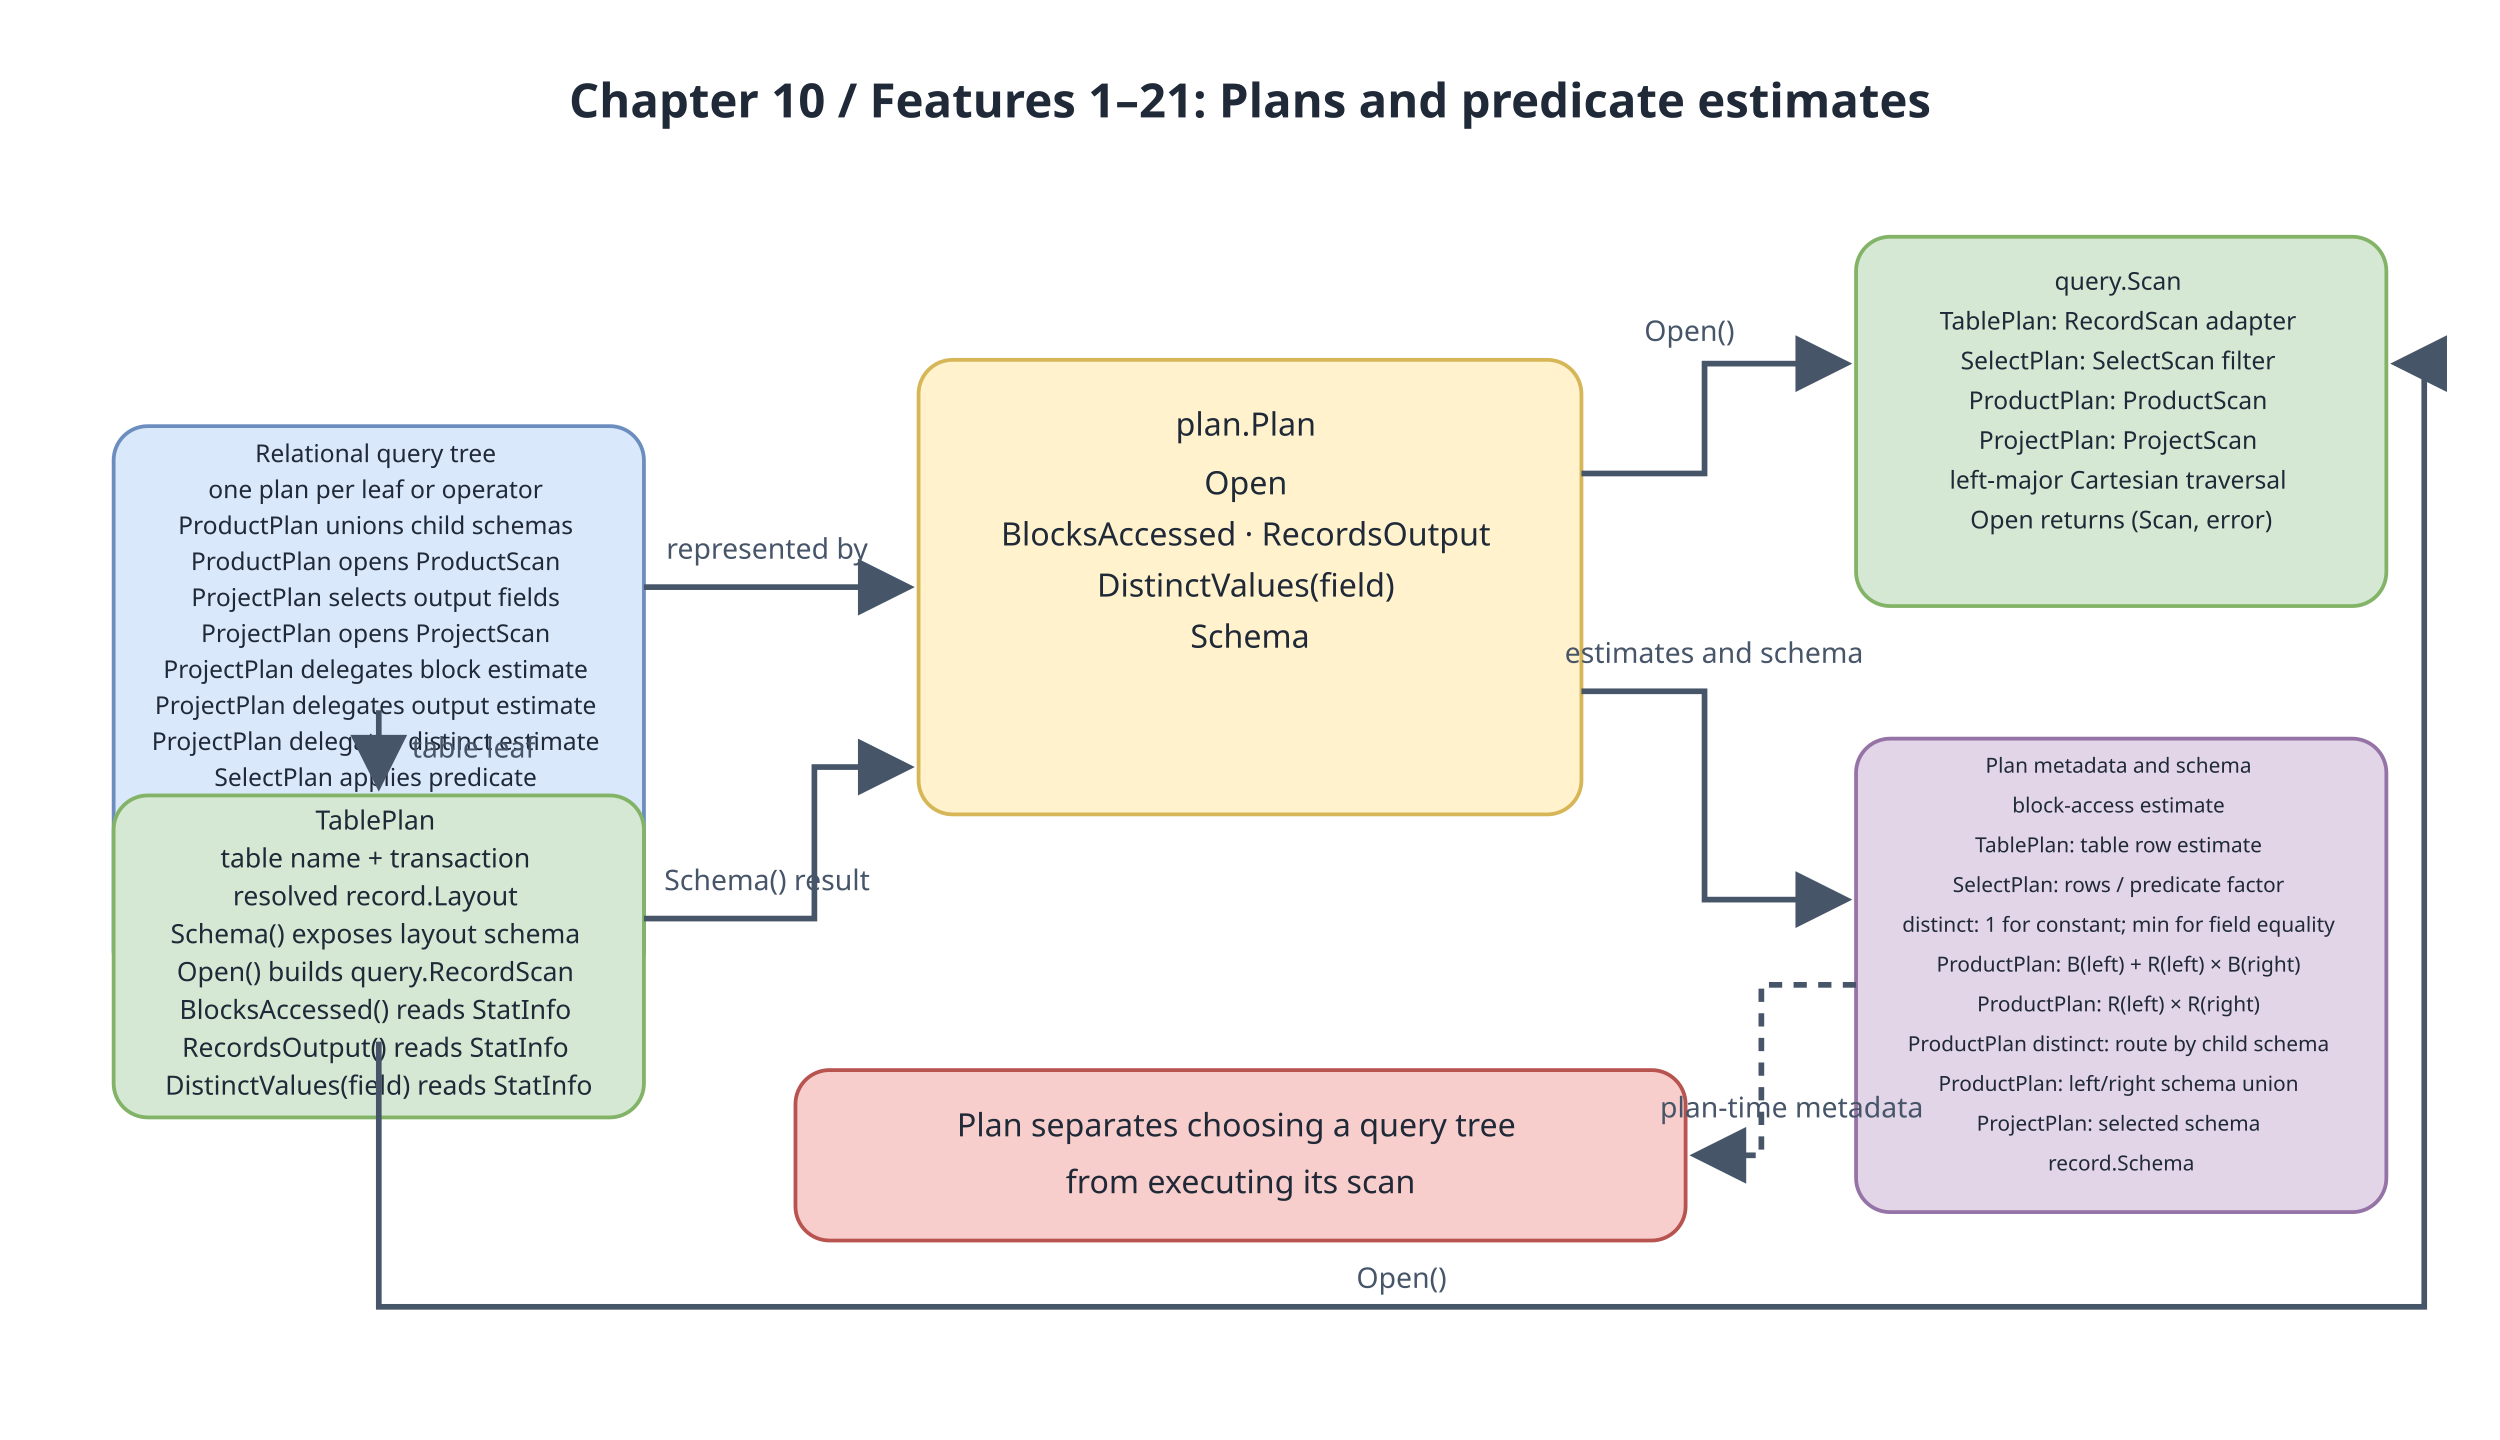
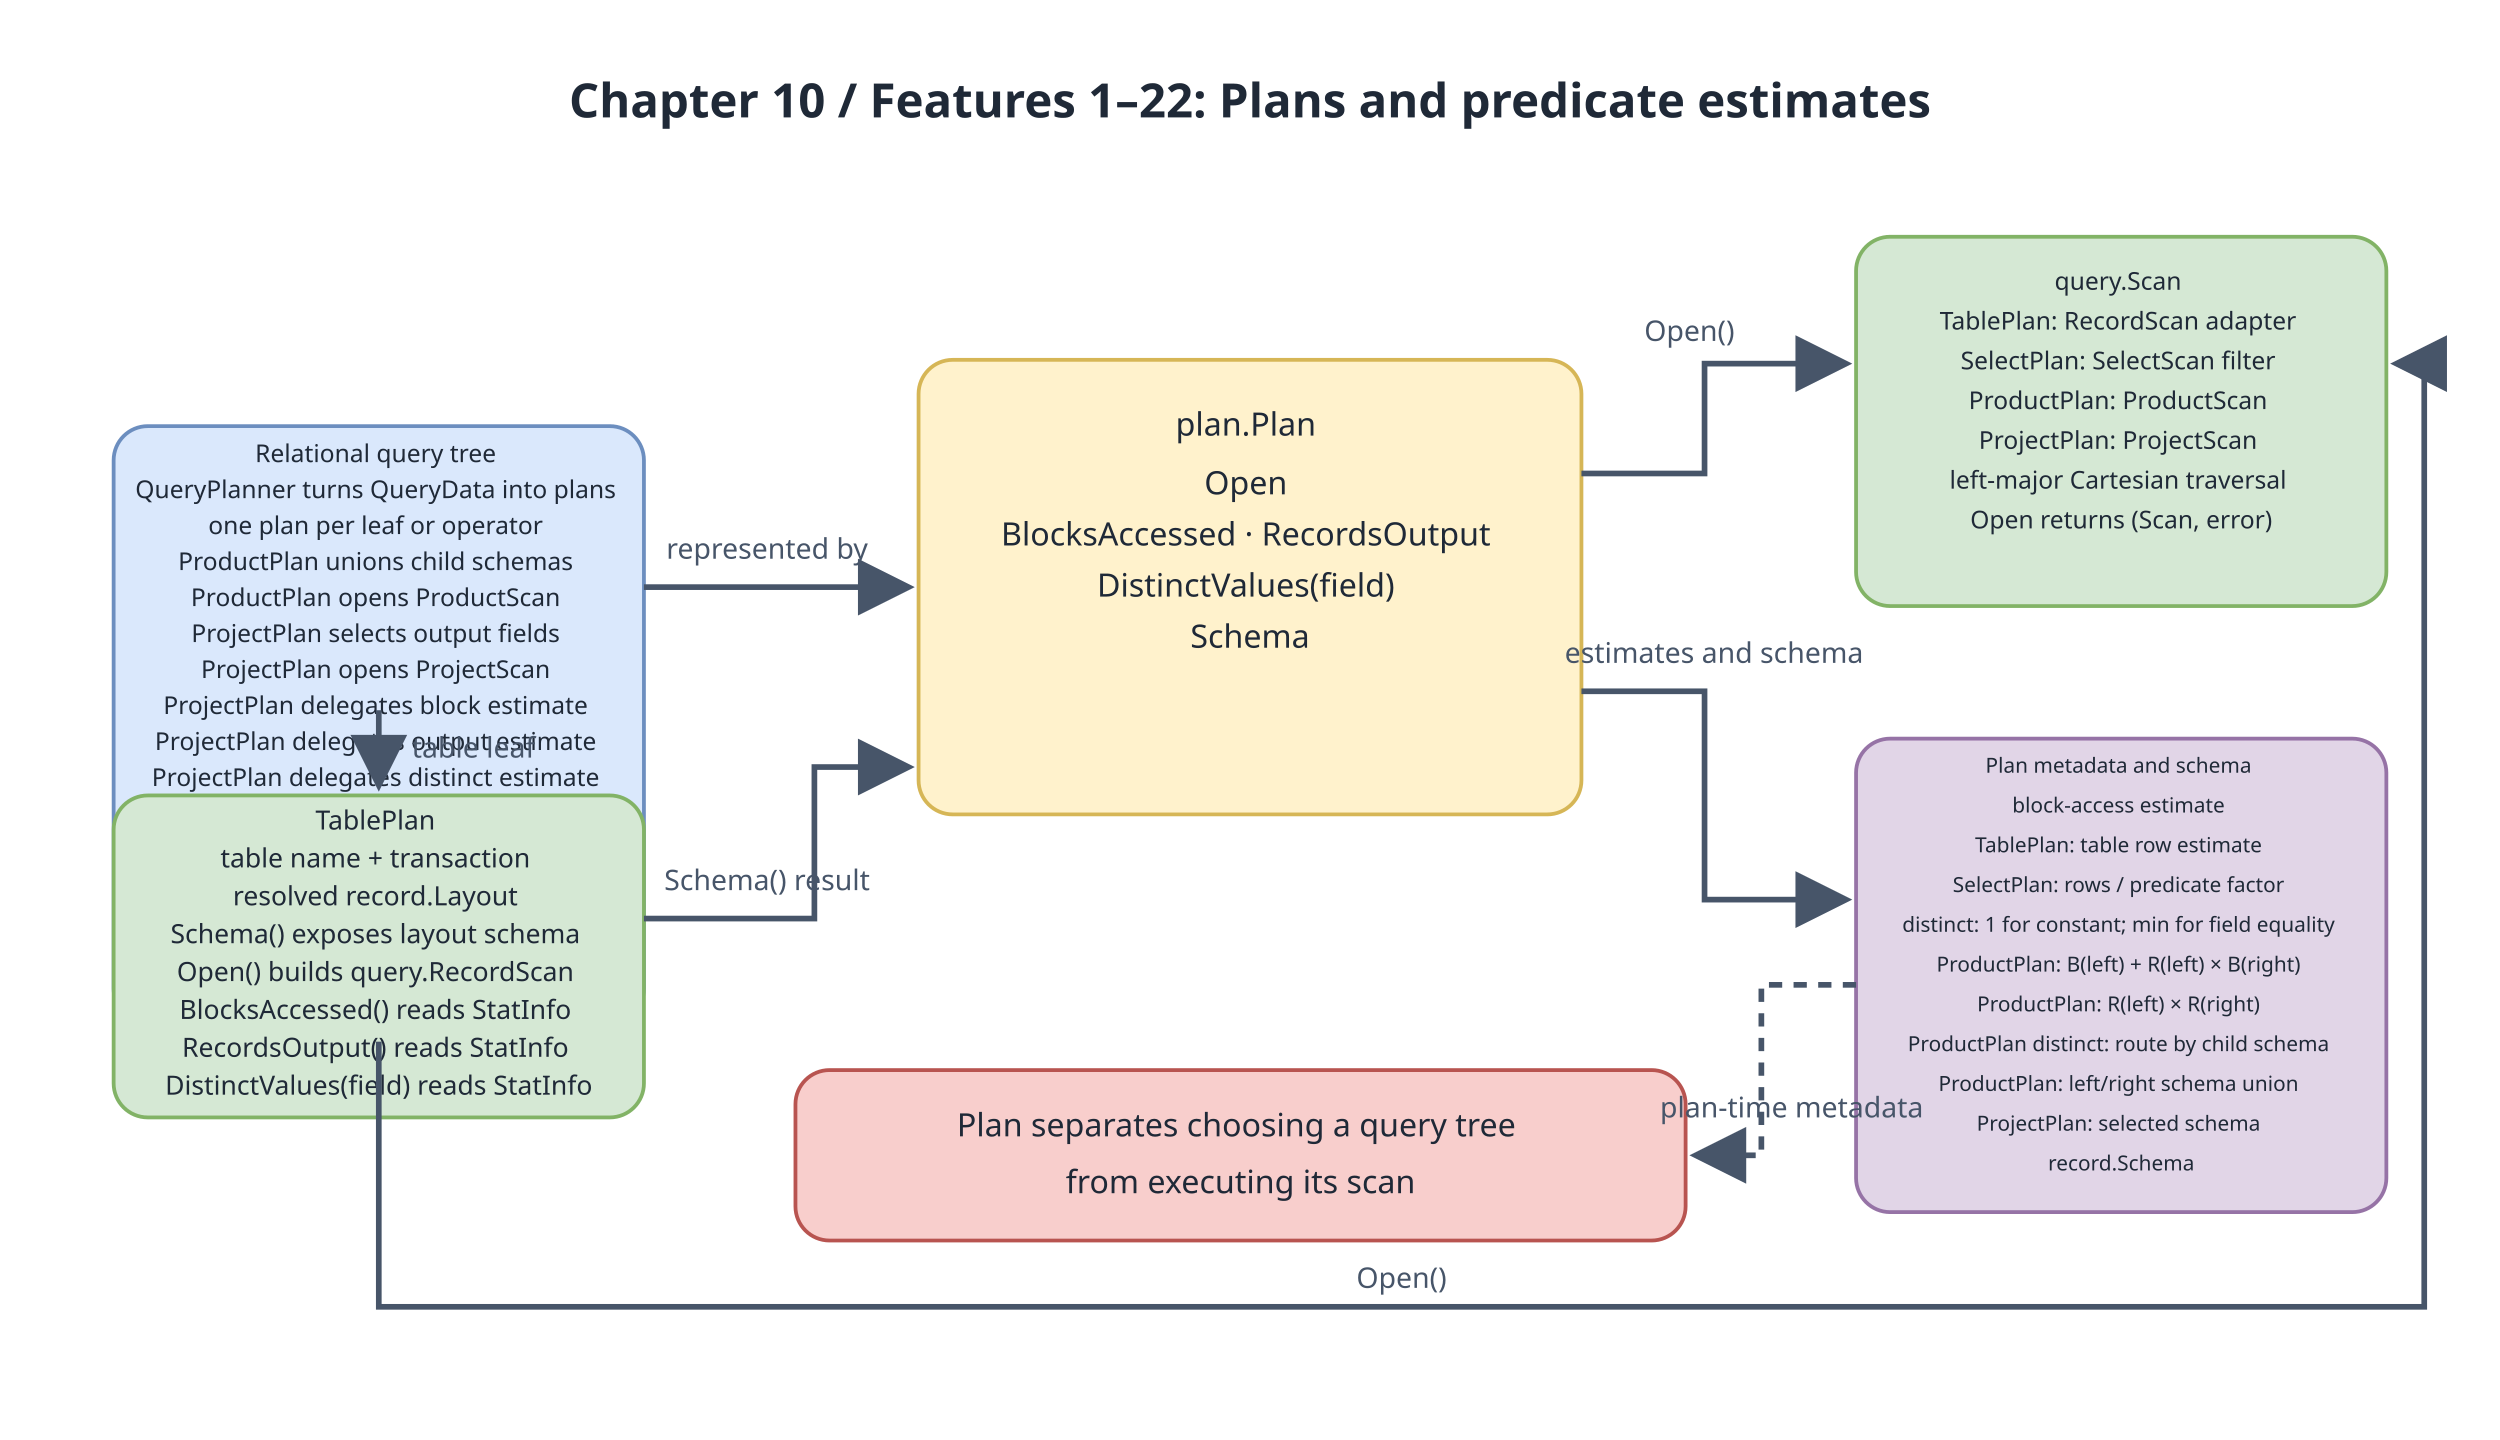
<svg xmlns="http://www.w3.org/2000/svg" width="1320" height="760" viewBox="0 0 1320 760" role="img" aria-labelledby="title description">
  <defs>
    <marker id="arrow" markerWidth="10" markerHeight="10" refX="8" refY="5" orient="auto">
      <path d="M0,0 L10,5 L0,10 z" fill="#475569" />
    </marker>
    <style>.title{font:700 25px sans-serif;fill:#1f2937}.box{stroke-width:2;rx:18;ry:18}.label{font:17px sans-serif;fill:#1f2937;text-anchor:middle}.small{font:15px sans-serif;fill:#475569;text-anchor:middle}.edge{stroke:#475569;stroke-width:3;fill:none;marker-end:url(#arrow)}</style>
  </defs>
-   <text class="title" x="660" y="62" text-anchor="middle">Chapter 10 / Features 1–21: Plans and predicate estimates</text>
-   <rect class="box" x="60" y="225" width="280" height="295" fill="#dae8fc" stroke="#6c8ebf" />
+   <text class="title" x="660" y="62" text-anchor="middle">Chapter 10 / Features 1–22: Plans and predicate estimates</text>
+   <rect class="box" x="60" y="225" width="280" height="315" fill="#dae8fc" stroke="#6c8ebf" />
  <text class="label" x="200" y="244" style="font-size:13px">
    <tspan x="200">Relational query tree</tspan>
+     <tspan x="200" dy="19">QueryPlanner turns QueryData into plans</tspan>
    <tspan x="200" dy="19">one plan per leaf or operator</tspan>
    <tspan x="200" dy="19">ProductPlan unions child schemas</tspan>
    <tspan x="200" dy="19">ProductPlan opens ProductScan</tspan>
    <tspan x="200" dy="19">ProjectPlan selects output fields</tspan>
    <tspan x="200" dy="19">ProjectPlan opens ProjectScan</tspan>
    <tspan x="200" dy="19">ProjectPlan delegates block estimate</tspan>
    <tspan x="200" dy="19">ProjectPlan delegates output estimate</tspan>
    <tspan x="200" dy="19">ProjectPlan delegates distinct estimate</tspan>
    <tspan x="200" dy="19">SelectPlan applies predicate</tspan>
    <tspan x="200" dy="19">Schema() preserves child fields</tspan>
    <tspan x="200" dy="19">BlocksAccessed inherits estimate</tspan>
    <tspan x="200" dy="19">RecordsOutput divides by selectivity</tspan>
    <tspan x="200" dy="19">DistinctValues uses equalities</tspan>
  </text>
  <rect class="box" x="60" y="420" width="280" height="170" fill="#d5e8d4" stroke="#82b366" />
  <text class="label" x="200" y="438" style="font-size:14px">
    <tspan x="200">TablePlan</tspan>
    <tspan x="200" dy="20">table name + transaction</tspan>
    <tspan x="200" dy="20">resolved record.Layout</tspan>
    <tspan x="200" dy="20">Schema() exposes layout schema</tspan>
    <tspan x="200" dy="20">Open() builds query.RecordScan</tspan>
    <tspan x="200" dy="20">BlocksAccessed() reads StatInfo</tspan>
    <tspan x="200" dy="20">RecordsOutput() reads StatInfo</tspan>
    <tspan x="200" dy="20">DistinctValues(field) reads StatInfo</tspan>
  </text>
  <rect class="box" x="485" y="190" width="350" height="240" fill="#fff2cc" stroke="#d6b656" />
  <text class="label" x="660" y="230">
    <tspan x="660">plan.Plan</tspan>
    <tspan x="660" dy="31">Open</tspan>
    <tspan x="660" dy="27">BlocksAccessed · RecordsOutput</tspan>
    <tspan x="660" dy="27">DistinctValues(field)</tspan>
    <tspan x="660" dy="27">Schema</tspan>
  </text>
  <rect class="box" x="980" y="125" width="280" height="195" fill="#d5e8d4" stroke="#82b366" />
  <text class="label" x="1120" y="153" style="font-size:13px">
    <tspan x="1120">query.Scan</tspan>
    <tspan x="1120" dy="21">TablePlan: RecordScan adapter</tspan>
    <tspan x="1120" dy="21">SelectPlan: SelectScan filter</tspan>
    <tspan x="1120" dy="21">ProductPlan: ProductScan</tspan>
    <tspan x="1120" dy="21">ProjectPlan: ProjectScan</tspan>
    <tspan x="1120" dy="21">left-major Cartesian traversal</tspan>
    <tspan x="1120" dy="21">Open returns (Scan, error)</tspan>
  </text>
  <rect class="box" x="980" y="390" width="280" height="250" fill="#e1d5e7" stroke="#9673a6" />
  <text class="label" x="1120" y="408" style="font-size:11px">
    <tspan x="1120">Plan metadata and schema</tspan>
    <tspan x="1120" dy="21">block-access estimate</tspan>
    <tspan x="1120" dy="21">TablePlan: table row estimate</tspan>
    <tspan x="1120" dy="21">SelectPlan: rows / predicate factor</tspan>
    <tspan x="1120" dy="21">distinct: 1 for constant; min for field equality</tspan>
    <tspan x="1120" dy="21">ProductPlan: B(left) + R(left) × B(right)</tspan>
    <tspan x="1120" dy="21">ProductPlan: R(left) × R(right)</tspan>
    <tspan x="1120" dy="21">ProductPlan distinct: route by child schema</tspan>
    <tspan x="1120" dy="21">ProductPlan: left/right schema union</tspan>
    <tspan x="1120" dy="21">ProjectPlan: selected schema</tspan>
    <tspan x="1120" dy="21">record.Schema</tspan>
  </text>
  <rect class="box" x="420" y="565" width="470" height="90" fill="#f8cecc" stroke="#b85450" />
  <text class="label" x="655" y="600">
    <tspan x="655">Plan separates choosing a query tree</tspan>
    <tspan x="655" dy="30">from executing its scan</tspan>
  </text>
  <path class="edge" d="M340 310 H477" />
  <text class="small" x="405" y="295">represented by</text>
  <path class="edge" d="M200 375 V412" />
  <text class="small" x="250" y="400">table leaf</text>
  <path class="edge" d="M340 485 H430 V405 H477" />
  <text class="small" x="405" y="470">Schema() result</text>
  <path class="edge" d="M200 550 V690 H1280 V192 H1268" />
  <text class="small" x="740" y="680">Open()</text>
  <path class="edge" d="M835 250 H900 V192 H972" />
  <text class="small" x="892" y="180">Open()</text>
  <path class="edge" d="M835 365 H900 V475 H972" />
  <text class="small" x="905" y="350">estimates and schema</text>
  <path class="edge" d="M980 520 H930 V610 H898" stroke-dasharray="7 6" />
  <text class="small" x="946" y="590">plan-time metadata</text>
</svg>
